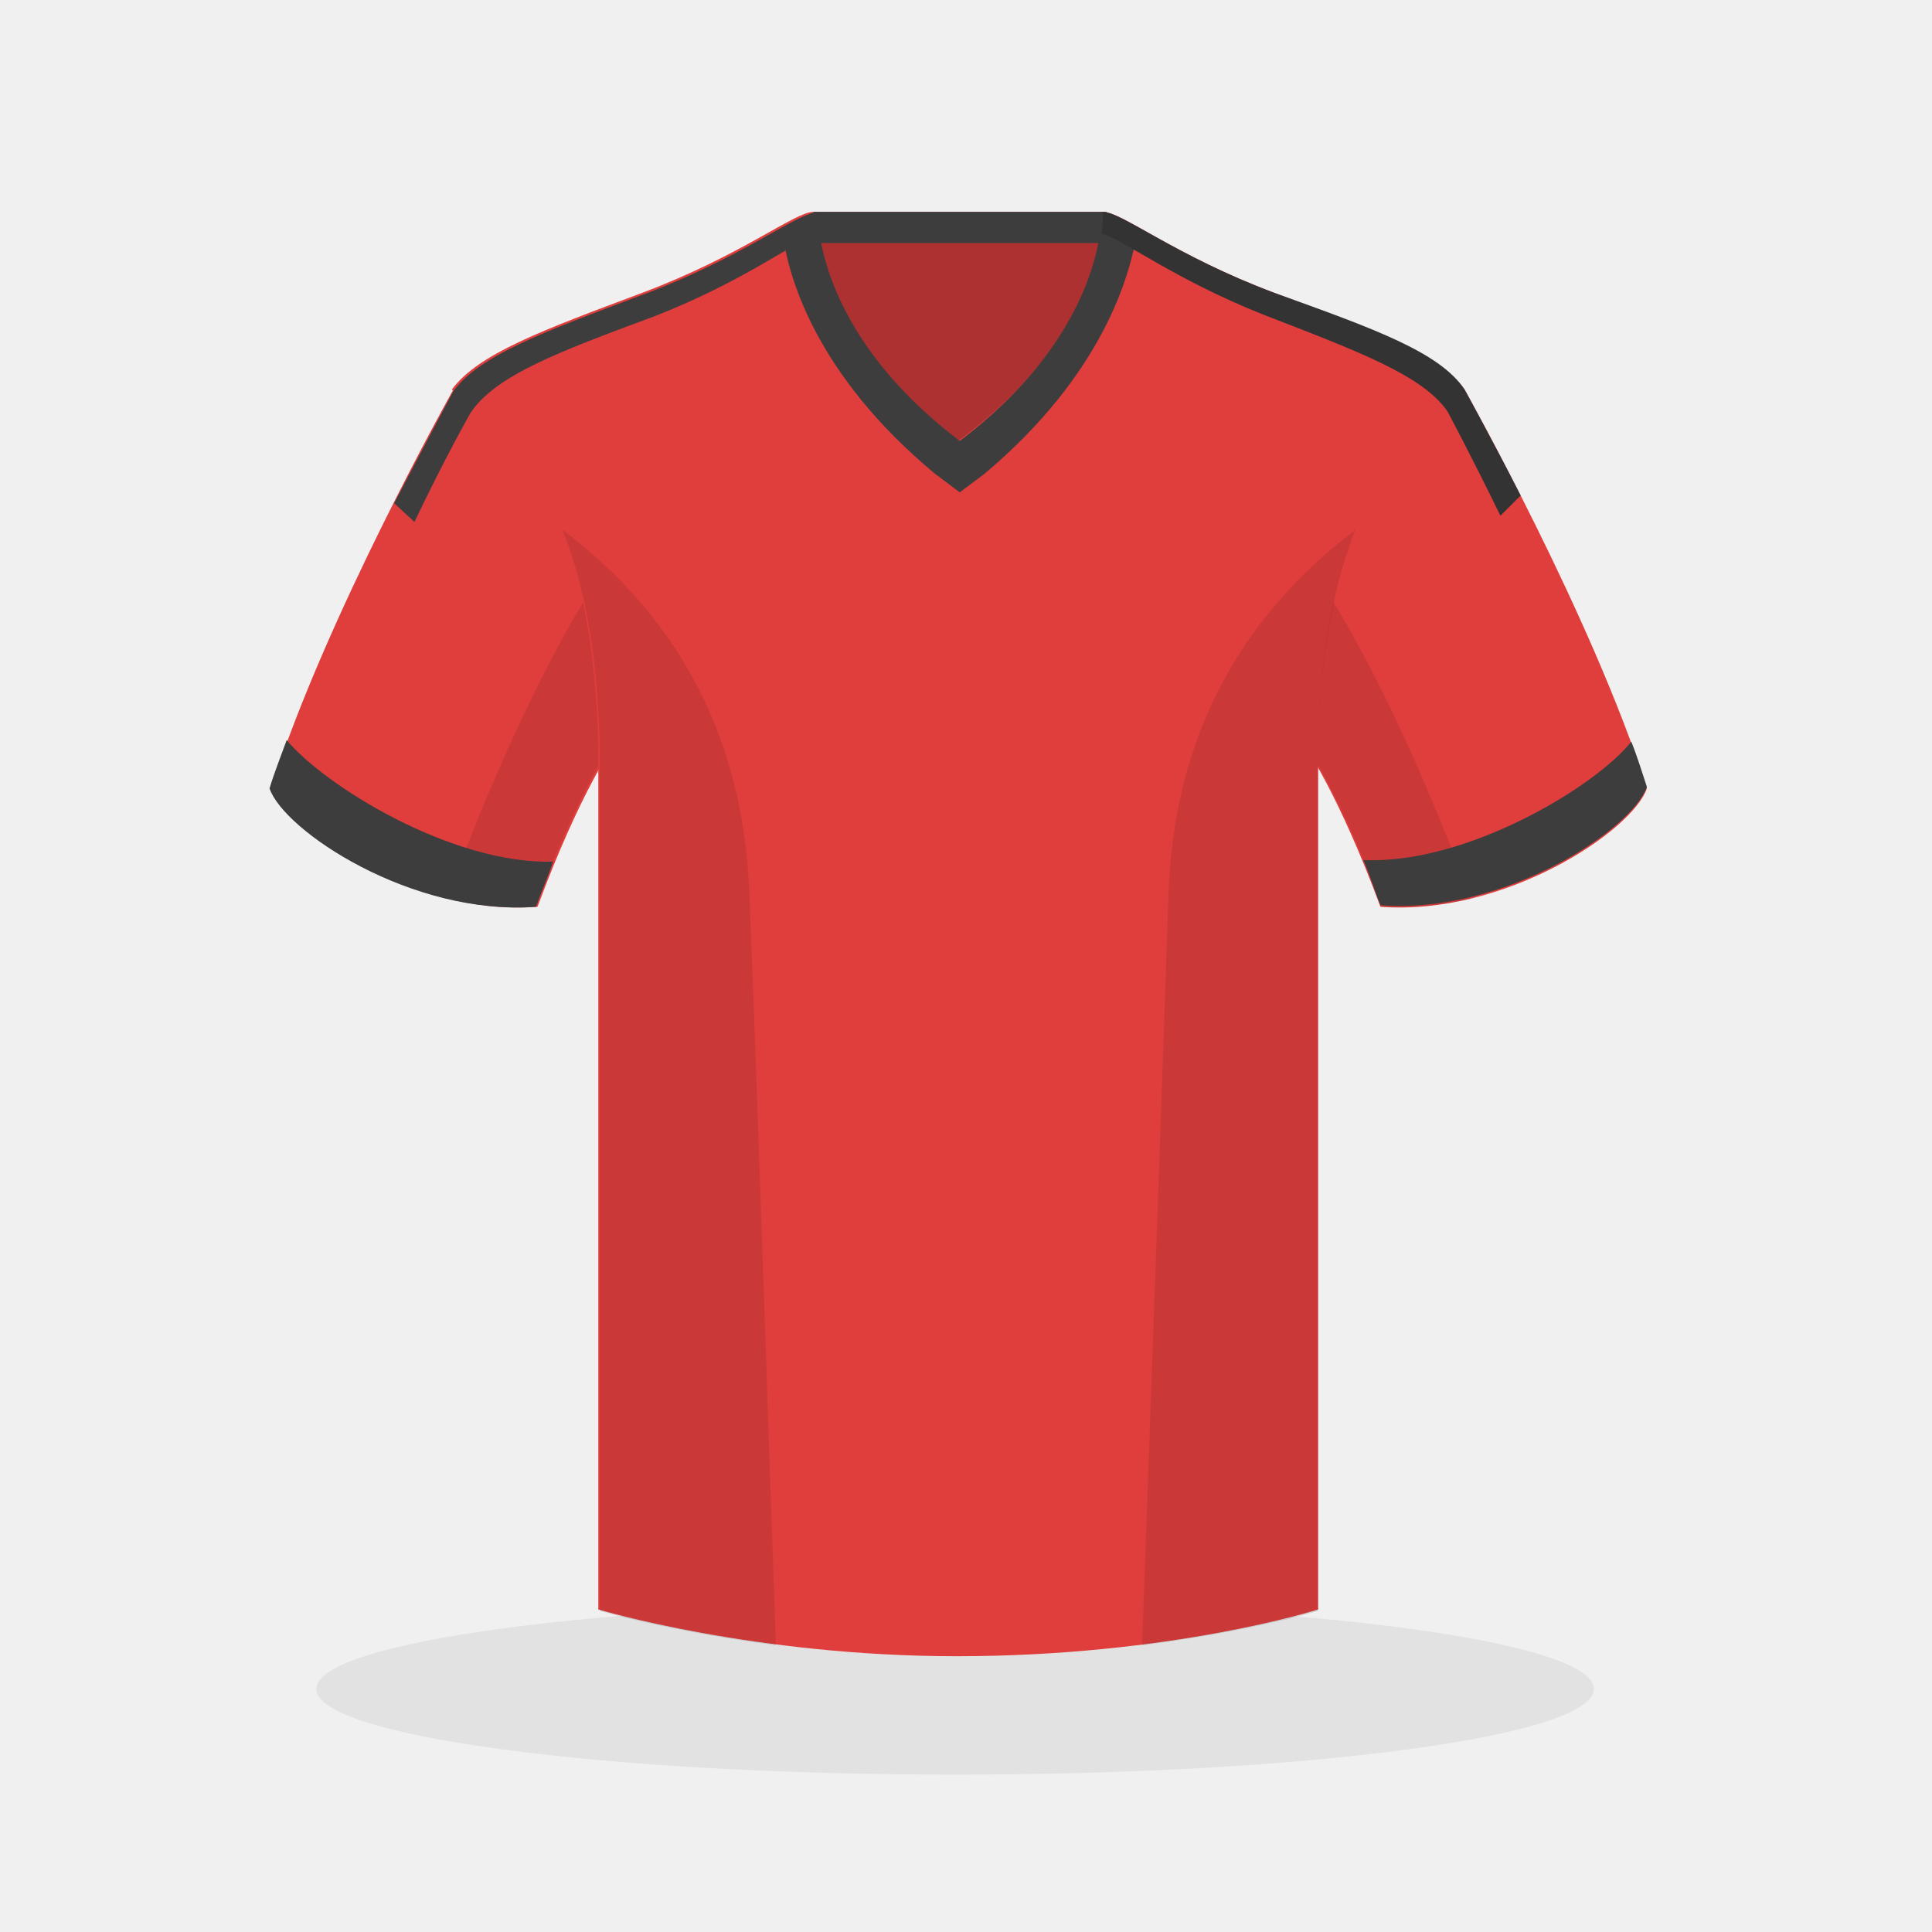
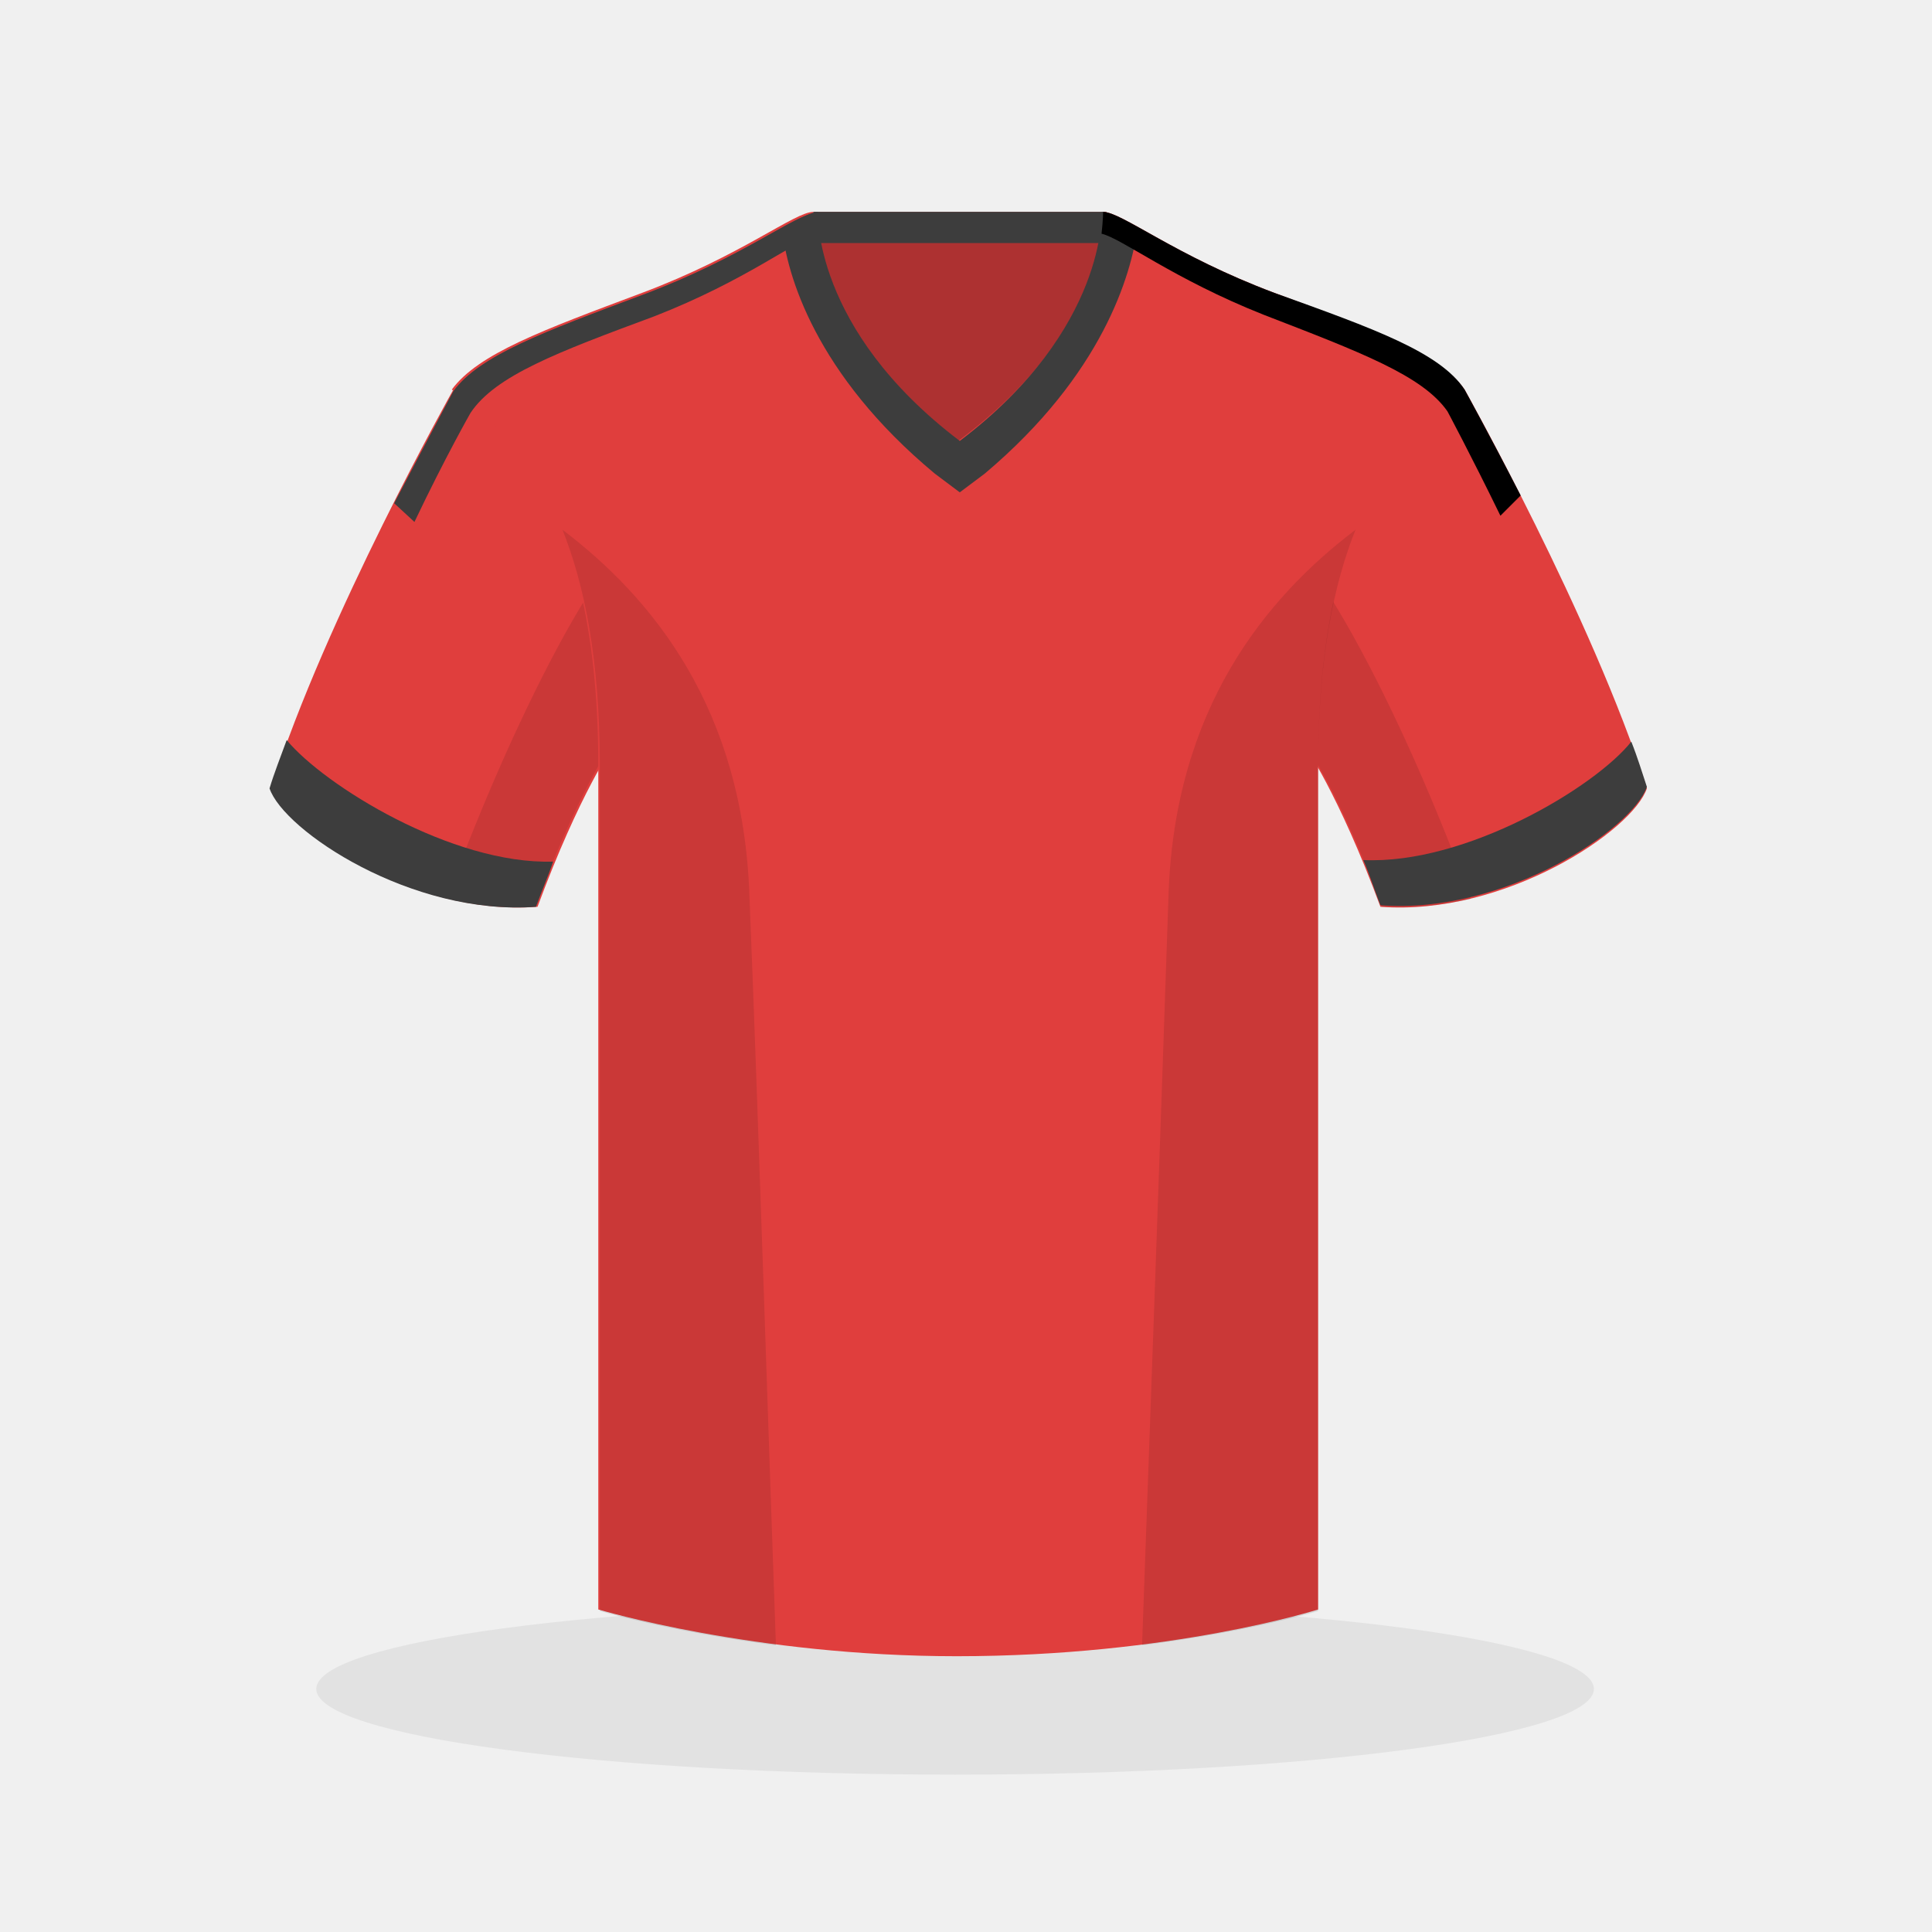
<svg xmlns="http://www.w3.org/2000/svg" version="1.1" x="0px" y="0px" viewBox="0 0 124 124" style="enable-background:new 0 0 124 124;" xml:space="preserve">
  <style type="text/css">
- 	.st0{fill:#D1D1D1;}
- 	.st1{opacity:6.000000e-02;}
- 	.st2{fill:#002041;}
- 	.st3{fill:#1C7F3D;}
- 	.st4{fill:#00306C;}
- 	.st5{opacity:0.2;}
- 	.st6{opacity:0.1;}
- 	.st7{fill:#439360;}
- 	.st8{clip-path:url(#XMLID_5_);fill:#1C7F3D;}
- 	.st9{clip-path:url(#XMLID_6_);fill:#1C7F3D;}
- 	.st10{clip-path:url(#XMLID_7_);fill:#1C7F3D;}
- 	.st11{fill:#6795B2;}
- 	.st12{fill:#A7A7A7;}
- 	.st13{fill:#7FADCE;}
- 	.st14{fill:#C6C6C6;}
- 	.st15{fill:#AD3131;}
- 	.st16{fill:#3D3D3D;}
- 	.st17{fill:#E03E3D;}
- 	.st18{fill:#333333;}
- 	.st19{fill:#CACBCD;}
- 	.st20{fill:#1E1850;}
- 	.st21{fill:#F3F4F4;}
- 	.st22{fill:#282162;}
- 	.st23{fill:#A13235;}
- 	.st24{fill:#C8C9CB;}
- 	.st25{fill:#C03D39;}
- 	.st26{fill:#E6E7E8;}
- 	.st27{fill:#203A67;}
- 	.st28{fill:#022543;}
- 	.st29{fill:#004075;}
- 	.st30{fill:#003154;}
- 	.st31{fill:#9D2926;}
- 	.st32{fill:#6C141A;}
- 	.st33{fill:#4A0002;}
- 	.st34{fill:#42A3BF;}
- 	.st35{fill:#882228;}
- 	.st36{fill:#304777;}
- 	.st37{fill:#C6C7C9;}
- 	.st38{fill:#3B568C;}
- 	.st39{fill:#5F0C12;}
- 	.st40{fill:#BB3231;}
- 	.st41{fill:#0B66A1;}
- 	.st42{fill:#A5A5A6;}
- 	.st43{fill:#007AC2;}
- 	.st44{fill:#D2A80A;}
- 	.st45{fill:#A22B28;}
- 	.st46{fill:#FFCA00;}
- 	.st47{fill:#AFB1B4;}
- 	.st48{fill:#231F20;}
- 	.st49{fill:#000005;}
- 	.st50{fill:#B0301D;}
- 	.st51{fill:#D9AD0A;}
- 	.st52{fill:#D43600;}
- 	.st53{fill:#1957FF;}
- 	.st54{fill:#083065;}
- 	.st55{fill:#0A488E;}
- 	.st56{fill:#0057AC;}
- 	.st57{fill:#FFFFFF;}
- 	.st58{fill:#C4C6C7;}
- 	.st59{fill:#4B9DD9;}
- 	.st60{fill:#A12C1F;}
- 	.st61{fill:#CC7C19;}
- 	.st62{fill:#F7951D;}
- 	.st63{fill:#D3D5D6;}
- 	.st64{fill:#388DA5;}
- 	.st65{fill:#B8BABC;}
+ 	.shadow{opacity:6.000000e-02;}
+ 	.shade{opacity:0.1;}
+ 	.collar-inside{fill:#AD3131;}
+ 	.collar-shade{fill:#3D3D3D;}
+ 	.accent{fill:#3D3D3D;}
+ 	.main{fill:#E03E3D;}
</style>
-   <g id="Layer_2">
+   <g>
</g>
-   <g id="Layer_1">
-     <ellipse class="st1" cx="61.3" cy="108.4" rx="41" ry="5.5" />
+   <g>
+     <ellipse class="shadow" cx="61.3" cy="108.4" rx="41" ry="5.5" />
    <g>
-       <rect x="52.2" y="13.6" class="st15" width="18.8" height="18.3" />
-       <rect x="52.2" y="13.6" class="st16" width="18.8" height="2" />
-       <path class="st17" d="M29.1,25c0,0-8.2,14.6-11.7,25.6c0.9,2.7,9.1,8.2,17.1,7.6c2.7-7.3,4.9-10.4,4.9-10.4S39.9,28.8,29.1,25z" />
-       <path class="st17" d="M94,25c0,0,8.2,14.6,11.7,25.6c-0.9,2.7-9.1,8.2-17.1,7.6c-2.7-7.3-4.9-10.4-4.9-10.4S83.2,28.8,94,25z" />
-       <g class="st6">
+       <rect x="52.2" y="13.6" class="collar-inside" width="18.8" height="18.3" />
+       <rect x="52.2" y="13.6" class="collar-shade" width="18.8" height="2" />
+       <path class="main" d="M29.1,25c0,0-8.2,14.6-11.7,25.6c0.9,2.7,9.1,8.2,17.1,7.6c2.7-7.3,4.9-10.4,4.9-10.4S39.9,28.8,29.1,25z" />
+       <path class="main" d="M94,25c0,0,8.2,14.6,11.7,25.6c-0.9,2.7-9.1,8.2-17.1,7.6c-2.7-7.3-4.9-10.4-4.9-10.4S83.2,28.8,94,25z" />
+       <g class="shade">
        <path d="M84.9,37.6c-1.3,5.3-1.1,10.2-1.1,10.2s2.2,3.1,4.9,10.4c1.9,0.1,3.8-0.1,5.7-0.5C89.5,44.5,85.4,38.3,84.9,37.6z" />
      </g>
-       <g class="st6">
+       <g class="shade">
        <path d="M38.2,37.5c-0.4,0.5-4.5,6.7-9.5,20.1c1.8,0.4,3.8,0.7,5.7,0.5c2.7-7.3,4.9-10.4,4.9-10.4S39.5,42.9,38.2,37.5z" />
      </g>
-       <path class="st17" d="M81.8,18.8c-6.4-2.4-9.8-5.2-11-5.2c0,0,0.4,7.5-9.3,14.7c-9.7-7.2-9.3-14.7-9.3-14.7c-1.2,0-4.6,2.8-11,5.2    c-6.4,2.4-10.5,3.9-12.2,6.2c2.2,1.8,9.4,5.8,9.4,24.1c0,18.3,0,54.2,0,54.2s10,3,23,3c13.8,0,23.2-3,23.2-3s0-36,0-54.2    c0-18.3,7.1-22.3,9.4-24.1C92.4,22.7,88.2,21.2,81.8,18.8z" />
+       <path class="main" d="M81.8,18.8c-6.4-2.4-9.8-5.2-11-5.2c0,0,0.4,7.5-9.3,14.7c-9.7-7.2-9.3-14.7-9.3-14.7c-1.2,0-4.6,2.8-11,5.2    c-6.4,2.4-10.5,3.9-12.2,6.2c2.2,1.8,9.4,5.8,9.4,24.1c0,18.3,0,54.2,0,54.2s10,3,23,3c13.8,0,23.2-3,23.2-3s0-36,0-54.2    c0-18.3,7.1-22.3,9.4-24.1C92.4,22.7,88.2,21.2,81.8,18.8z" />
    </g>
    <g>
-       <path class="st16" d="M18.4,47.5c-0.4,1.1-0.8,2.1-1.1,3.1c0.9,2.7,9.1,8.2,17.1,7.6c0.4-1.1,0.8-2,1.1-2.9    C29,55.5,20.8,50.4,18.4,47.5z" />
+       <path class="accent" d="M18.4,47.5c-0.4,1.1-0.8,2.1-1.1,3.1c0.9,2.7,9.1,8.2,17.1,7.6c0.4-1.1,0.8-2,1.1-2.9    C29,55.5,20.8,50.4,18.4,47.5z" />
    </g>
    <g>
-       <path class="st16" d="M104.7,47.6c-2.3,2.9-10.6,7.9-17.2,7.6c0.4,0.9,0.7,1.9,1.1,2.9c8,0.6,16.2-4.9,17.1-7.6    C105.4,49.6,105.1,48.6,104.7,47.6z" />
+       <path class="accent" d="M104.7,47.6c-2.3,2.9-10.6,7.9-17.2,7.6c0.4,0.9,0.7,1.9,1.1,2.9c8,0.6,16.2-4.9,17.1-7.6    C105.4,49.6,105.1,48.6,104.7,47.6z" />
    </g>
-     <path class="st16" d="M60,30.4l1.6,1.2l1.6-1.2c7.6-6.4,9.4-12.8,9.8-15.7c-1.1-0.6-1.9-1.1-2.3-1.1c0,0,0.4,7.5-9.1,14.7   c-9.5-7.2-9.1-14.7-9.1-14.7c-0.4,0-1.2,0.4-2.3,1.1C50.5,17.6,52.3,24,60,30.4z" />
-     <g class="st6">
+     <path class="accent" d="M60,30.4l1.6,1.2l1.6-1.2c7.6-6.4,9.4-12.8,9.8-15.7c-1.1-0.6-1.9-1.1-2.3-1.1c0,0,0.4,7.5-9.1,14.7   c-9.5-7.2-9.1-14.7-9.1-14.7c-0.4,0-1.2,0.4-2.3,1.1C50.5,17.6,52.3,24,60,30.4z" />
+     <g class="shade">
      <g>
        <path d="M75,57.4c-0.5,14.9-1.3,37.2-1.7,48.2c7-0.9,11.3-2.2,11.3-2.2s0-36,0-54.2c0-6.9,1-11.7,2.4-15.2     C81.2,38.4,75.4,45.5,75,57.4z" />
      </g>
      <g>
        <path d="M49.8,105.6c-0.4-11-1.1-33.3-1.7-48.1c-0.4-12-6.2-19.1-12-23.5c1.4,3.5,2.4,8.3,2.4,15.2c0,18.3,0,54.2,0,54.2     S42.9,104.7,49.8,105.6z" />
      </g>
    </g>
-     <path class="st16" d="M26.6,33.5c2-4.2,3.6-7,3.6-7c1.6-2.4,5.6-3.9,11.8-6.2c5.9-2.3,9.1-4.9,10.4-5.2c-0.1-0.9-0.1-1.4-0.1-1.4   c-1.2,0-4.6,2.8-11,5.2c-6.4,2.4-10.5,3.9-12.2,6.2c0,0-1.6,3-3.8,7.2L26.6,33.5z" />
+     <path class="accent" d="M26.6,33.5c2-4.2,3.6-7,3.6-7c1.6-2.4,5.6-3.9,11.8-6.2c5.9-2.3,9.1-4.9,10.4-5.2c-0.1-0.9-0.1-1.4-0.1-1.4   c-1.2,0-4.6,2.8-11,5.2c-6.4,2.4-10.5,3.9-12.2,6.2c0,0-1.6,3-3.8,7.2L26.6,33.5z" />
    <path class="st18" d="M81.1,20.2c6.2,2.4,10.2,3.9,11.8,6.2c0,0,1.5,2.8,3.4,6.7l1.3-1.3C95.6,27.9,94,25,94,25   c-1.6-2.4-5.8-3.9-12.2-6.2c-6.4-2.4-9.8-5.2-11-5.2c0,0,0,0.5-0.1,1.4C72,15.3,75.3,17.9,81.1,20.2z" />
  </g>
</svg>
